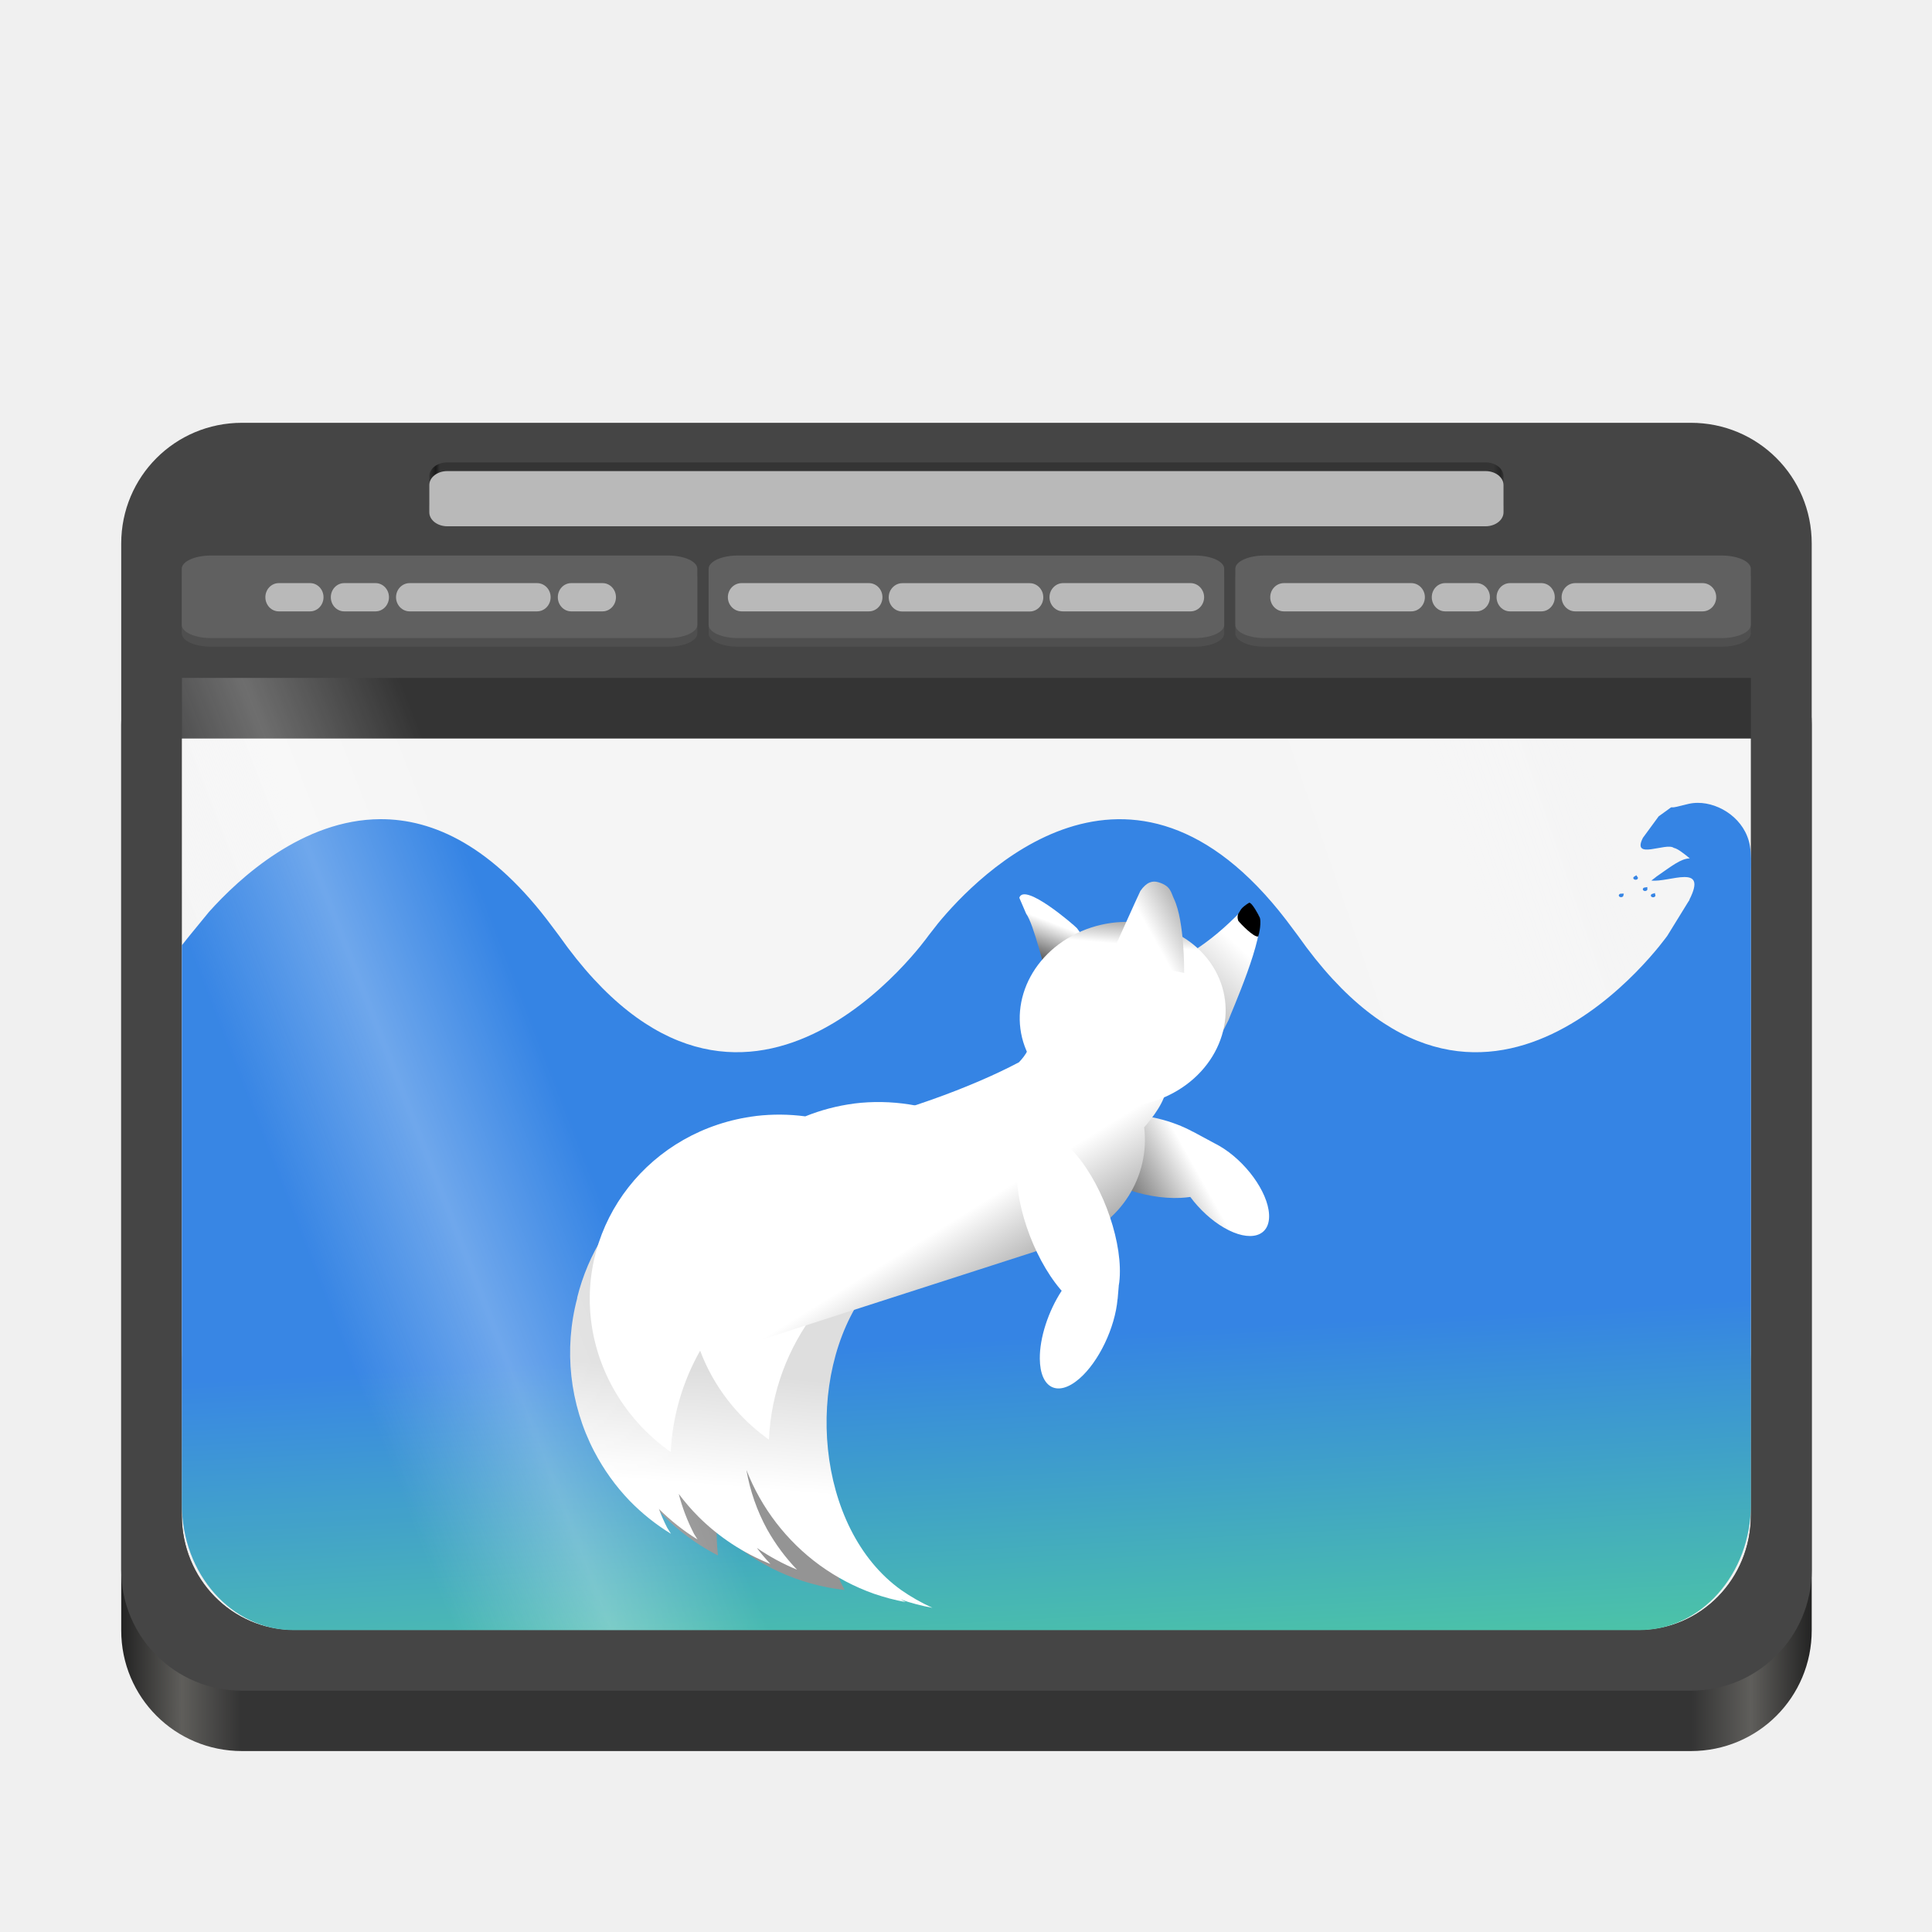
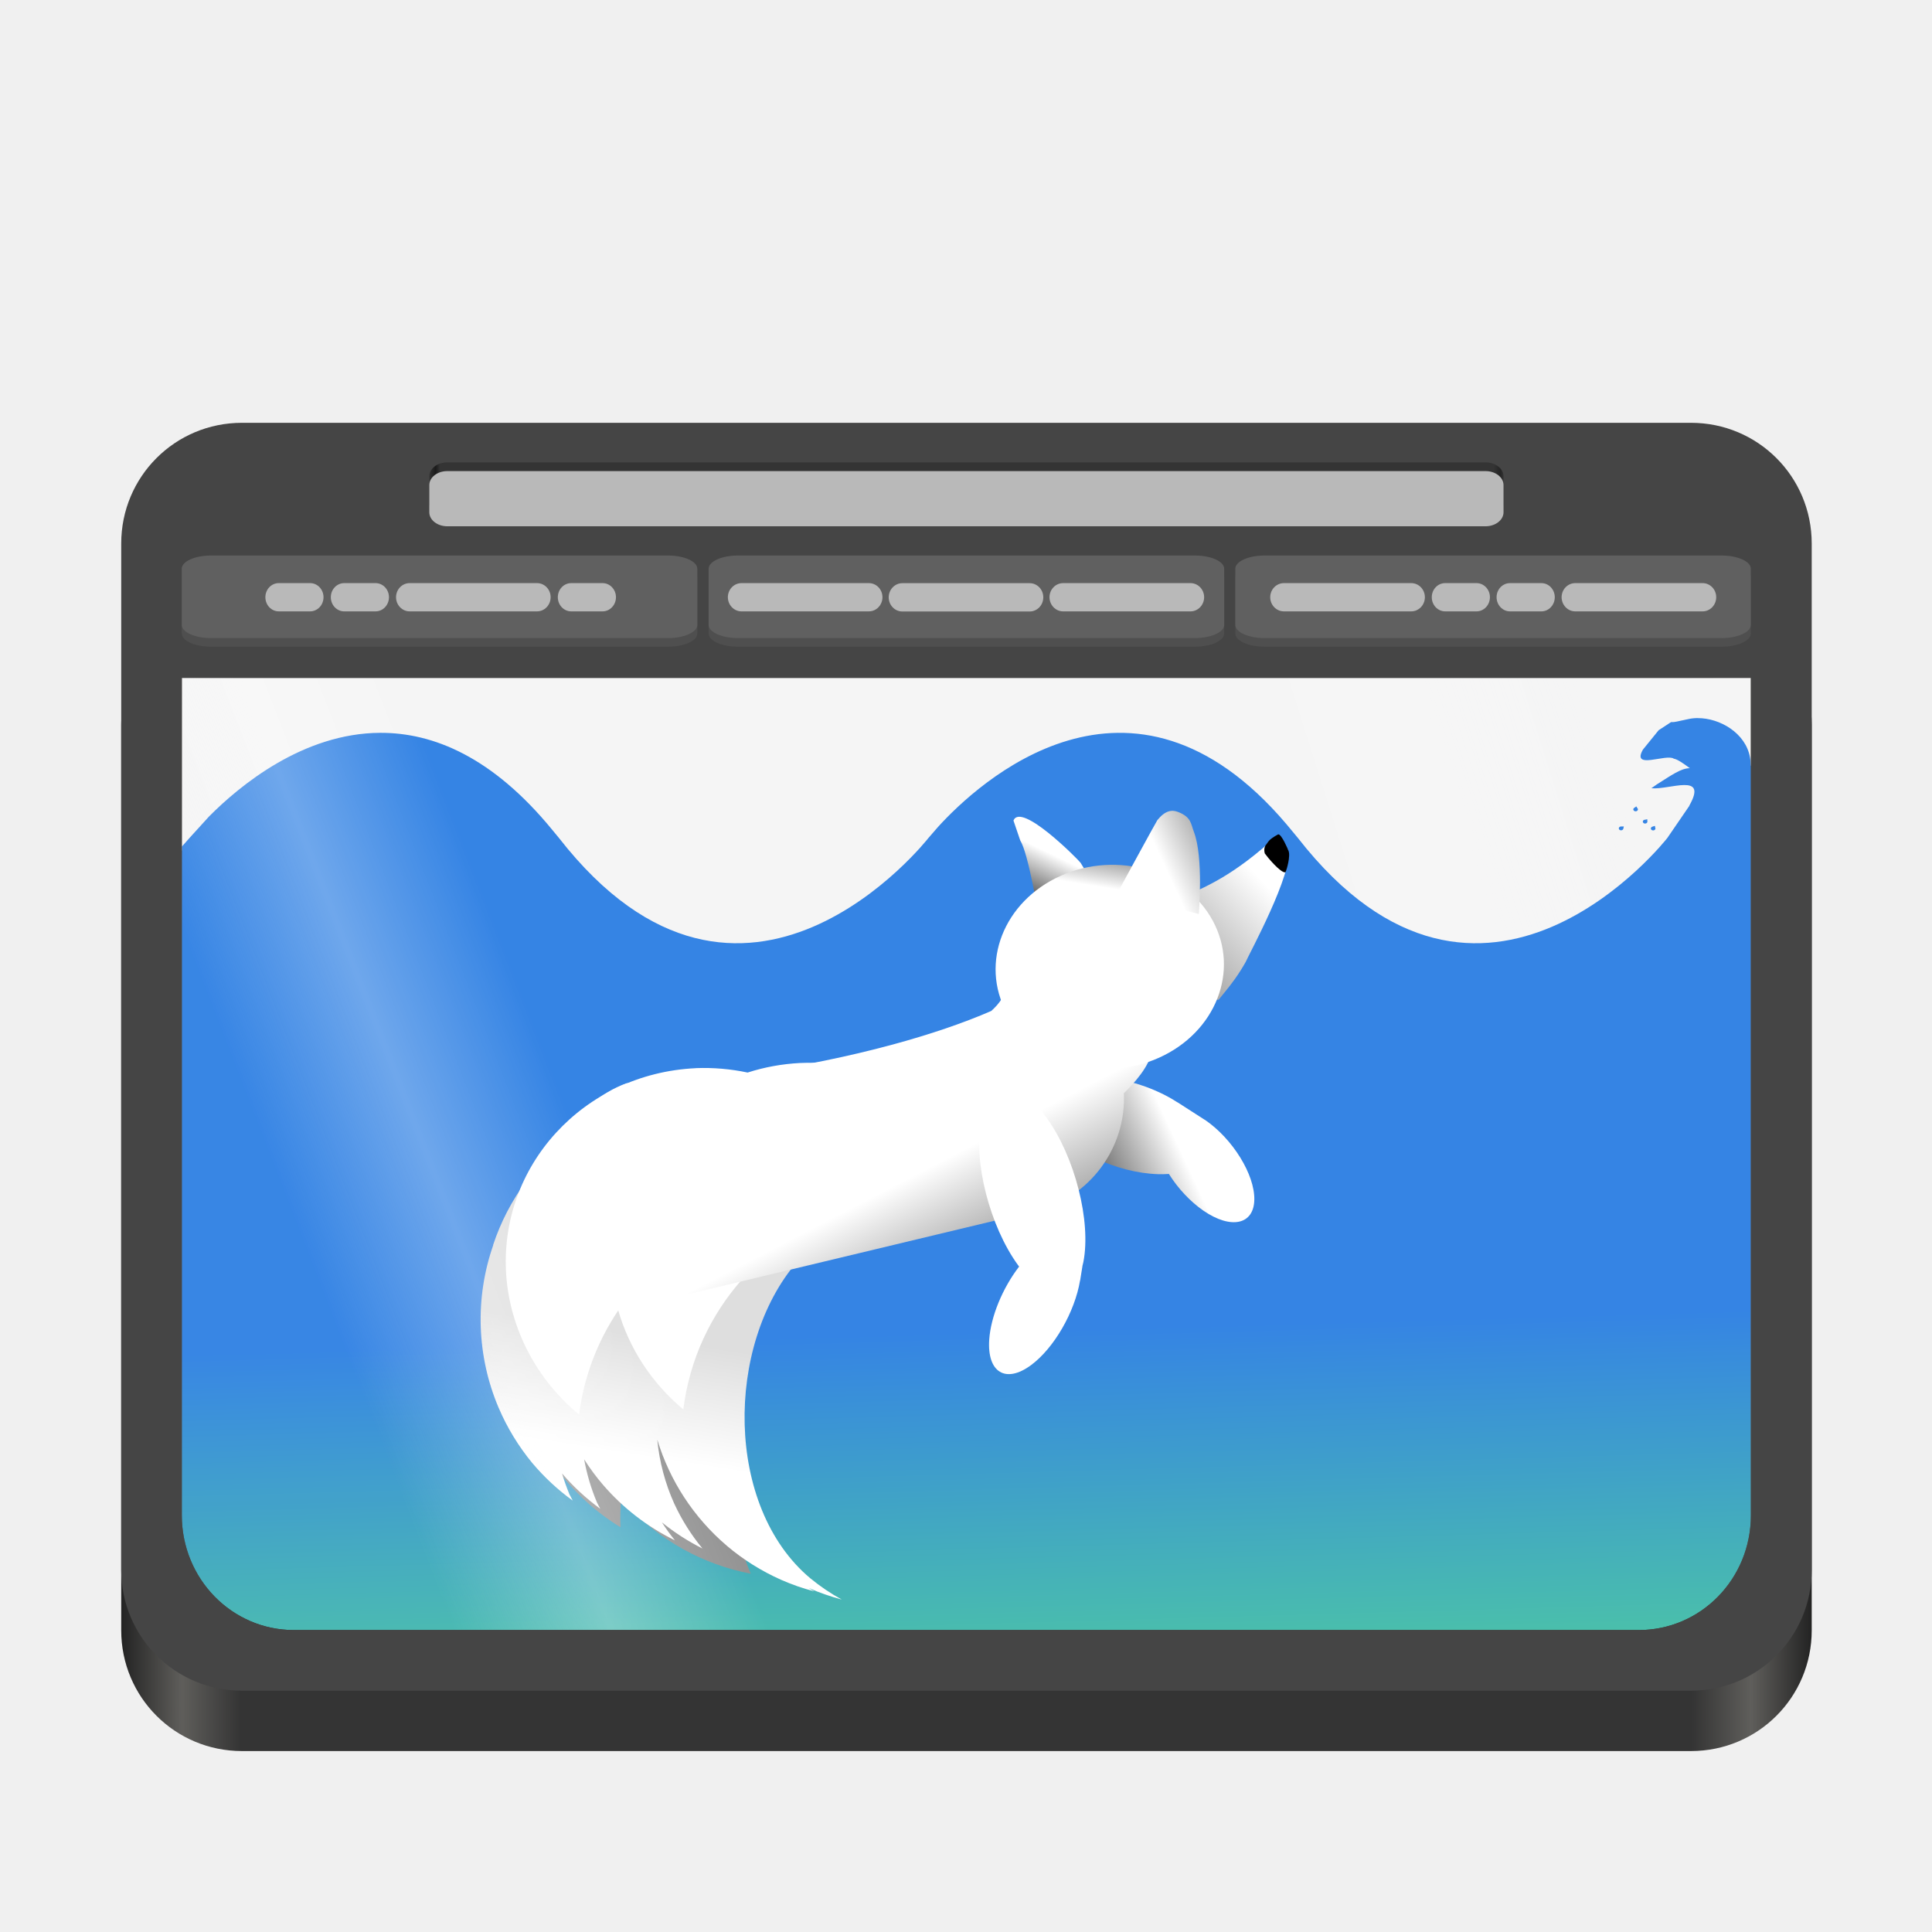
<svg xmlns="http://www.w3.org/2000/svg" xmlns:xlink="http://www.w3.org/1999/xlink" height="128px" viewBox="0 0 128 128" width="128px">
  <filter id="a" height="100%" width="100%" x="0%" y="0%">
    <feColorMatrix color-interpolation-filters="sRGB" values="0 0 0 0 1 0 0 0 0 1 0 0 0 0 1 0 0 0 1 0" />
  </filter>
-   <linearGradient id="b" gradientUnits="userSpaceOnUse" x1="8.031" x2="120.031" y1="116.011" y2="116.011">
+   <mask id="b">
+     <g filter="url(#a)">
+       <rect fill-opacity="0.357" height="153.6" width="153.6" x="-12.8" y="-12.8" />
+     </g>
+   </mask>
+   <clipPath id="c">
+     <rect height="152" width="192" />
+   </clipPath>
+   <mask id="d">
+     <g filter="url(#a)">
+       <rect fill-opacity="0.653" height="153.6" width="153.6" x="-12.8" y="-12.8" />
+     </g>
+   </mask>
+   <linearGradient id="e" gradientTransform="matrix(0.928135 0 0 1.028115 426.9972 -161.7649)" gradientUnits="userSpaceOnUse" x1="-339.114" x2="-362.732" y1="214.633" y2="222.897">
+     <stop offset="0" stop-color="#f9faff" stop-opacity="0" />
+     <stop offset="0.449" stop-color="#ffffff" stop-opacity="0.204" />
+     <stop offset="1" stop-color="#ffffff" stop-opacity="0" />
+   </linearGradient>
+   <clipPath id="f">
+     <rect height="152" width="192" />
+   </clipPath>
+   <linearGradient id="g" gradientTransform="matrix(0.938641 0 0 0.199221 422.9315 -16.95883)" gradientUnits="userSpaceOnUse" x1="-365.653" x2="-343.183" y1="525.707" y2="692.33">
+     <stop offset="0" stop-color="#3584e4" />
+     <stop offset="1" stop-color="#57e389" />
+   </linearGradient>
+   <linearGradient id="h" gradientTransform="matrix(0.0401287 0.0529688 0.0529688 -0.0401287 179.2856 84.92214)" gradientUnits="userSpaceOnUse" x1="-1114.757" x2="-1197.459" y1="-1756.601" y2="-1670.528">
+     <stop offset="0" stop-color="#ffffff" />
+     <stop offset="1" stop-color="#dedede" />
+   </linearGradient>
+   <linearGradient id="i" gradientTransform="matrix(0.149616 -0.0158754 0.0158754 0.149616 89.52154 97.19002)" gradientUnits="userSpaceOnUse" x1="-106.33" x2="-122.993" y1="-284.574" y2="-257.503">
+     <stop offset="0" stop-color="#ffffff" />
+     <stop offset="1" />
+   </linearGradient>
+   <linearGradient id="j" gradientTransform="matrix(0.0693394 -0.11795 0.0954919 0.0979875 86.97052 93.9067)" gradientUnits="userSpaceOnUse" x1="47.28" x2="-2.984" y1="-128.081" y2="-148.311">
+     <stop offset="0" stop-color="#ffffff" />
+     <stop offset="1" stop-color="#515151" />
+   </linearGradient>
+   <linearGradient id="k" gradientTransform="matrix(0.133053 -0.0318946 0.0261481 0.1343 86.97052 93.9067)" gradientUnits="userSpaceOnUse" x1="-155.727" x2="-137.903" y1="-162.008" y2="-90.944">
+     <stop offset="0" stop-color="#ffffff" />
+     <stop offset="1" stop-color="#7b7b7b" />
+   </linearGradient>
+   <linearGradient id="l" gradientTransform="matrix(0.124023 -0.0848203 0.0848203 0.124023 100.4424 87.755)" gradientUnits="userSpaceOnUse" x1="18.04" x2="-48.472" y1="-225.171" y2="-215.081">
+     <stop offset="0" stop-color="#ffffff" />
+     <stop offset="1" stop-color="#8d8d8d" />
+   </linearGradient>
+   <linearGradient id="m" gradientUnits="userSpaceOnUse">
+     <stop offset="0" stop-color="#ffffff" />
+     <stop offset="1" stop-color="#858585" />
+   </linearGradient>
+   <linearGradient id="n" gradientTransform="matrix(0.136058 -0.0144368 0.0144368 0.136058 86.97052 93.9067)" x1="-72.84" x2="-68.054" xlink:href="#m" y1="-265.649" y2="-283.266" />
+   <linearGradient id="o" gradientTransform="matrix(0.124899 0.0169315 -0.0169315 0.124899 77.67227 289.3301)" x1="-249.803" x2="-217.458" xlink:href="#m" y1="-1820.64" y2="-1841.183" />
+   <mask id="p">
+     <g filter="url(#a)">
+       <rect fill-opacity="0.287" height="153.6" width="153.6" x="-12.8" y="-12.8" />
+     </g>
+   </mask>
+   <linearGradient id="q" gradientTransform="matrix(0.928135 0 0 0.951126 426.9972 -141.443)" gradientUnits="userSpaceOnUse" x1="-429.892" x2="-410.457" y1="251.789" y2="244.059">
+     <stop offset="0" stop-color="#f9faff" stop-opacity="0.055" />
+     <stop offset="0.5" stop-color="#ffffff" />
+     <stop offset="1" stop-color="#ffffff" stop-opacity="0" />
+   </linearGradient>
+   <clipPath id="r">
+     <rect height="152" width="192" />
+   </clipPath>
+   <linearGradient id="s" gradientUnits="userSpaceOnUse" x1="8.031" x2="120.031" y1="116.011" y2="116.011">
    <stop offset="0" stop-color="#232323" />
    <stop offset="0.036" stop-color="#5f5e5b" />
    <stop offset="0.071" stop-color="#343434" />
    <stop offset="0.929" stop-color="#343434" />
    <stop offset="0.964" stop-color="#5f5e5b" />
    <stop offset="1" stop-color="#232323" />
  </linearGradient>
-   <mask id="c">
-     <g filter="url(#a)">
-       <rect fill-opacity="0.357" height="153.6" width="153.6" x="-12.8" y="-12.8" />
-     </g>
-   </mask>
-   <clipPath id="d">
-     <rect height="152" width="192" />
-   </clipPath>
-   <mask id="e">
-     <g filter="url(#a)">
-       <rect fill-opacity="0.653" height="153.6" width="153.6" x="-12.8" y="-12.8" />
-     </g>
-   </mask>
-   <linearGradient id="f" gradientTransform="matrix(0.928135 0 0 0.943187 426.9972 -139.2272)" gradientUnits="userSpaceOnUse" x1="-339.114" x2="-362.732" y1="214.633" y2="222.897">
-     <stop offset="0" stop-color="#f9faff" stop-opacity="0" />
-     <stop offset="0.449" stop-color="#ffffff" stop-opacity="0.204" />
-     <stop offset="1" stop-color="#ffffff" stop-opacity="0" />
-   </linearGradient>
-   <clipPath id="g">
-     <rect height="152" width="192" />
-   </clipPath>
-   <linearGradient id="h" gradientTransform="matrix(0.938641 0 0 0.220669 422.9315 -18.28741)" gradientUnits="userSpaceOnUse" x1="-363.111" x2="-331.506" y1="480.897" y2="621.786">
-     <stop offset="0" stop-color="#3584e4" />
-     <stop offset="1" stop-color="#57e389" />
-   </linearGradient>
-   <linearGradient id="i" gradientTransform="matrix(0.0417764 0.0471779 0.0471779 -0.0417764 177.0398 77.67809)" gradientUnits="userSpaceOnUse" x1="-1114.757" x2="-1197.459" y1="-1756.601" y2="-1670.528">
-     <stop offset="0" stop-color="#ffffff" />
-     <stop offset="1" stop-color="#dedede" />
-   </linearGradient>
-   <mask id="j">
-     <g filter="url(#a)">
-       <rect fill-opacity="0.287" height="153.6" width="153.6" x="-12.8" y="-12.8" />
-     </g>
-   </mask>
-   <linearGradient id="k" gradientTransform="matrix(0.928135 0 0 0.951126 426.9972 -141.443)" gradientUnits="userSpaceOnUse" x1="-429.892" x2="-410.457" y1="251.789" y2="244.059">
-     <stop offset="0" stop-color="#f9faff" stop-opacity="0.055" />
-     <stop offset="0.5" stop-color="#ffffff" />
-     <stop offset="1" stop-color="#ffffff" stop-opacity="0" />
-   </linearGradient>
-   <clipPath id="l">
-     <rect height="152" width="192" />
-   </clipPath>
-   <linearGradient id="m" gradientTransform="matrix(1.436212 0 0 0.334379 610.2228 -37.67007)" gradientUnits="userSpaceOnUse" x1="-405.08" x2="-355.526" y1="204.998" y2="204.975">
+   <linearGradient id="t" gradientTransform="matrix(1.436212 0 0 0.334379 610.2228 -37.67007)" gradientUnits="userSpaceOnUse" x1="-405.08" x2="-355.526" y1="204.998" y2="204.975">
    <stop offset="0" stop-color="#343434" />
    <stop offset="0.006" stop-color="#1a1a1a" />
    <stop offset="0.01" stop-color="#343434" />
    <stop offset="0.991" stop-color="#343434" />
    <stop offset="0.997" stop-color="#252525" />
    <stop offset="1" stop-color="#343434" />
  </linearGradient>
-   <linearGradient id="n" gradientTransform="matrix(0.105931 -0.0850073 0.0850073 0.105931 99.19642 87.99127)" gradientUnits="userSpaceOnUse" x1="18.04" x2="-48.472" y1="-225.171" y2="-215.081">
-     <stop offset="0" stop-color="#ffffff" />
-     <stop offset="1" stop-color="#8d8d8d" />
-   </linearGradient>
-   <linearGradient id="o" gradientTransform="matrix(0.121635 -0.0224003 0.0224003 0.121635 88.56043 93.18054)" gradientUnits="userSpaceOnUse" x1="-106.33" x2="-122.993" y1="-284.574" y2="-257.503">
-     <stop offset="0" stop-color="#ffffff" />
-     <stop offset="1" />
-   </linearGradient>
-   <linearGradient id="p" gradientTransform="matrix(0.0543577 -0.111095 0.0928292 0.0817282 88.56043 93.18054)" gradientUnits="userSpaceOnUse" x1="47.28" x2="-2.984" y1="-128.081" y2="-148.311">
-     <stop offset="0" stop-color="#ffffff" />
-     <stop offset="1" stop-color="#515151" />
-   </linearGradient>
-   <linearGradient id="q" gradientTransform="matrix(0.117721 -0.0379278 0.0328345 0.119242 88.56043 93.18054)" gradientUnits="userSpaceOnUse" x1="-155.727" x2="-137.903" y1="-162.008" y2="-90.944">
-     <stop offset="0" stop-color="#ffffff" />
-     <stop offset="1" stop-color="#7b7b7b" />
-   </linearGradient>
-   <linearGradient id="r" gradientUnits="userSpaceOnUse">
-     <stop offset="0" stop-color="#ffffff" />
-     <stop offset="1" stop-color="#858585" />
-   </linearGradient>
-   <linearGradient id="s" gradientTransform="matrix(0.121635 -0.0224003 0.0224003 0.121635 88.56043 93.18054)" x1="-72.84" x2="-68.054" xlink:href="#r" y1="-265.649" y2="-283.266" />
-   <linearGradient id="t" gradientTransform="matrix(0.113741 0.00664237 -0.00664237 0.113741 92.66429 270.772)" x1="-249.803" x2="-217.458" xlink:href="#r" y1="-1820.64" y2="-1841.183" />
-   <path d="m 16.031 40.012 c -4.434 0 -8 3.566 -8 8 v 60 c 0 4.434 3.566 8 8 8 h 96 c 4.434 0 8 -3.566 8 -8 v -60 c 0 -4.434 -3.566 -8 -8 -8 z m -3.984 4.902 h 103.953 v 55.473 c 0 4.215 -3.312 7.609 -7.426 7.609 h -89.102 c -4.113 0 -7.426 -3.395 -7.426 -7.609 z m 0 0" fill="url(#b)" />
-   <path d="m 10.164 37.484 h 106.949 v 11.449 h -106.949 z m 0 0" fill="#343434" />
-   <path d="m 16.031 28.012 c -4.434 0 -8 3.566 -8 8 v 68 c 0 4.434 3.566 8 8 8 h 96 c 4.434 0 8 -3.566 8 -8 v -68 c 0 -4.434 -3.566 -8 -8 -8 z m -3.984 16.902 h 103.953 v 55.473 c 0 4.215 -3.312 7.609 -7.426 7.609 h -89.102 c -4.113 0 -7.426 -3.395 -7.426 -7.609 z m 0 0" fill="#454545" />
-   <g mask="url(#c)">
-     <g clip-path="url(#d)" transform="matrix(1 0 0 1 -8 -16)">
-       <path d="m 20.051 64.934 v 40.57 c 0 3.082 3.309 5.562 7.426 5.562 h 89.098 c 4.117 0 7.43 -2.48 7.43 -5.562 v -40.57 z m 0 0" fill="#ffffff" />
+   <g mask="url(#b)">
+     <g clip-path="url(#c)" transform="matrix(1 0 0 1 -8 -16)">
+       <path d="m 20.051 58.566 v 46.168 c 0 3.508 3.309 6.332 7.426 6.332 h 89.098 c 4.117 0 7.43 -2.824 7.43 -6.332 v -46.168 z m 0 0" fill="#ffffff" />
    </g>
  </g>
-   <g mask="url(#e)">
-     <g clip-path="url(#g)" transform="matrix(1 0 0 1 -8 -16)">
-       <path d="m 20.051 64.934 v 40.57 c 0 3.082 3.309 5.562 7.426 5.562 h 89.098 c 4.117 0 7.43 -2.48 7.43 -5.562 v -40.57 z m 0 0" fill="url(#f)" />
+   <g mask="url(#d)">
+     <g clip-path="url(#f)" transform="matrix(1 0 0 1 -8 -16)">
+       <path d="m 20.051 60.777 v 44.223 c 0 3.363 3.309 6.066 7.426 6.066 h 89.098 c 4.117 0 7.43 -2.703 7.43 -6.066 v -44.223 z m 0 0" fill="url(#e)" />
    </g>
  </g>
-   <path d="m 112.484 53.191 c -0.207 0 -0.41 0.023 -0.605 0.066 l -0.781 0.191 c -0.672 0.16 0.055 -0.254 -1.207 0.637 l -1.043 1.422 c -0.773 1.516 1.543 0.281 2.047 0.668 c 0.246 0.043 0.66 0.367 1.059 0.695 c -0.59 0.012 -1.184 0.496 -2.227 1.219 l -0.004 0.008 c -0.105 0.078 -0.211 0.156 -0.316 0.242 c 1.191 0.137 3.766 -1.18 2.52 1.266 h 0.012 l -0.027 0.047 c -0.008 0.012 -0.008 0.02 -0.016 0.035 c -0.008 0.008 -0.016 0.012 -0.02 0.02 l -1.406 2.281 s -12.242 17.383 -24.48 0 l -0.758 -1.012 c -10.352 -13.508 -20.504 -2.938 -23.082 0.195 l -0.637 0.816 s -12.238 17.383 -24.477 0 l -0.449 -0.598 c -3.949 -5.34 -7.883 -7.129 -11.387 -7.117 c -5.125 0.02 -9.332 3.887 -11.348 6.137 l -1.293 1.578 l -0.508 0.637 v 37.051 c 0 4.613 3.301 8.324 7.402 8.324 h 89.148 c 4.098 0 7.398 -3.711 7.398 -8.324 l 0.004 -41.785 c 0 -0.043 -0.004 -0.098 0 -0.145 c 0.012 -0.609 0.02 -1.168 -0.066 -1.695 c -0.297 -1.77 -1.996 -2.863 -3.453 -2.859 z m 0 0" fill="url(#h)" />
+   <path d="m 112.484 47.574 c -0.207 0 -0.41 0.02 -0.605 0.062 l -0.781 0.168 c -0.672 0.145 0.055 -0.23 -1.207 0.574 l -1.043 1.285 c -0.773 1.367 1.543 0.254 2.047 0.602 c 0.246 0.039 0.66 0.332 1.059 0.629 c -0.59 0.008 -1.184 0.445 -2.227 1.102 l -0.008 0.008 c -0.102 0.066 -0.207 0.141 -0.312 0.219 c 1.191 0.121 3.766 -1.066 2.52 1.141 h 0.008 l -0.027 0.043 c -0.004 0.012 -0.004 0.02 -0.016 0.031 c -0.004 0.008 -0.012 0.012 -0.016 0.02 l -1.41 2.059 s -12.238 15.695 -24.477 0 l -0.762 -0.918 c -10.348 -12.191 -20.504 -2.648 -23.078 0.184 l -0.637 0.734 s -12.238 15.695 -24.48 0 l -0.445 -0.539 c -3.949 -4.824 -7.883 -6.438 -11.391 -6.426 c -5.121 0.016 -9.328 3.508 -11.348 5.543 l -1.293 1.422 l -0.508 0.574 v 0.262 l -2.195 -0.02 l -0.176 34.734 l 0.473 0.656 l 0.414 12.395 l 5.832 6.277 l 94.93 -0.355 l 6.363 -3.445 l 0.441 -26.867 l -0.793 0.02 l -0.652 -28.91 l -0.691 -0.109 c -0.012 -0.195 -0.02 -0.391 -0.055 -0.57 c -0.297 -1.602 -1.996 -2.586 -3.453 -2.582 z m 0 0" fill="url(#g)" />
  <g fill="#3584e4">
-     <path d="m 109.641 59.168 l -0.145 0.047 c -0.062 0.008 -0.113 0.047 -0.121 0.098 c -0.016 0.062 0.043 0.125 0.125 0.133 c 0.082 0.012 0.16 -0.035 0.176 -0.098 c 0.004 -0.02 0 -0.043 -0.012 -0.062 z m 0 0" />
-     <path d="m 109.137 58.77 l -0.148 0.027 c -0.066 0 -0.121 0.031 -0.141 0.082 c -0.027 0.062 0.02 0.129 0.098 0.148 c 0.078 0.02 0.164 -0.016 0.191 -0.078 c 0.008 -0.02 0.012 -0.039 0.004 -0.062 z m 0 0" />
-     <path d="m 108.41 57.988 l -0.117 0.078 c -0.059 0.023 -0.09 0.07 -0.082 0.121 c 0.016 0.062 0.09 0.109 0.176 0.098 c 0.082 -0.008 0.141 -0.07 0.129 -0.133 c -0.004 -0.02 -0.016 -0.039 -0.035 -0.059 z m 0 0" />
-     <path d="m 107.582 59.203 l -0.152 0.004 c -0.066 -0.008 -0.129 0.016 -0.16 0.059 c -0.043 0.055 -0.016 0.129 0.055 0.16 c 0.074 0.031 0.168 0.012 0.207 -0.043 c 0.016 -0.02 0.023 -0.039 0.02 -0.062 h 0.004 z m 0 0" />
+     <path d="m 109.641 54.715 l -0.145 0.047 c -0.062 0.012 -0.113 0.055 -0.121 0.109 c -0.016 0.07 0.043 0.133 0.125 0.145 s 0.16 -0.035 0.176 -0.105 c 0.004 -0.023 0 -0.047 -0.012 -0.066 z m 0 0" />
+     <path d="m 109.137 54.277 l -0.148 0.031 c -0.066 0 -0.121 0.035 -0.141 0.086 c -0.027 0.07 0.02 0.141 0.098 0.164 c 0.078 0.02 0.164 -0.016 0.191 -0.082 c 0.008 -0.023 0.012 -0.047 0.004 -0.07 z m 0 0" />
+     <path d="m 108.41 53.426 l -0.117 0.082 v 0.004 c -0.059 0.023 -0.09 0.078 -0.082 0.129 c 0.016 0.07 0.09 0.121 0.176 0.109 c 0.082 -0.012 0.141 -0.074 0.129 -0.145 c -0.004 -0.023 -0.016 -0.043 -0.035 -0.062 z m 0 0" />
+     <path d="m 107.582 54.754 l -0.152 0.004 c -0.066 -0.012 -0.129 0.016 -0.16 0.062 c -0.043 0.059 -0.016 0.141 0.055 0.176 c 0.074 0.031 0.168 0.012 0.207 -0.051 c 0.016 -0.02 0.023 -0.043 0.02 -0.066 h 0.004 z m 0 0" />
  </g>
-   <path d="m 45.711 91.293 l -2.23 1.266 c 0.152 1.738 0.625 3.434 1.391 5.004 l -2.926 0.246 c 0.406 0.676 0.867 1.32 1.379 1.922 c 1.188 1.371 2.629 2.496 4.246 3.324 c -0.07 -0.605 -0.102 -1.215 -0.086 -1.824 c 0.129 0.137 0.258 0.27 0.387 0.398 c 2.227 2.074 5.059 3.375 8.082 3.711 c -0.668 -1.285 -1.113 -2.668 -1.312 -4.094 z m 0 0" fill="#949494" />
-   <path d="m 60.375 74.512 l -13.117 1.527 s 0.023 0.031 0.023 0.031 c -0.285 0.09 -0.57 0.191 -0.852 0.301 l -0.016 0.008 c -1.242 0.527 -2.406 1.23 -3.449 2.086 c -2.344 1.938 -4.004 4.578 -4.73 7.527 h 0.012 c -0.906 3.406 -0.508 7.031 1.117 10.16 l 0.008 0.012 c 0.625 1.199 1.418 2.305 2.355 3.277 c 0.816 0.836 1.73 1.566 2.727 2.176 c -0.086 -0.129 -0.164 -0.258 -0.242 -0.387 l -0.008 -0.012 c -0.207 -0.406 -0.391 -0.824 -0.551 -1.25 c 0.773 0.77 1.633 1.453 2.562 2.027 c -0.082 -0.129 -0.164 -0.258 -0.242 -0.387 l -0.004 -0.012 c -0.43 -0.836 -0.766 -1.715 -1 -2.621 c 0.402 0.535 0.84 1.043 1.312 1.516 c 1.359 1.352 2.977 2.414 4.762 3.125 c -0.32 -0.34 -0.621 -0.691 -0.898 -1.062 c 0.832 0.574 1.723 1.055 2.66 1.441 c -0.766 -0.797 -1.43 -1.691 -1.969 -2.652 l -0.008 -0.012 c -0.672 -1.23 -1.137 -2.562 -1.375 -3.941 c 0.984 2.523 2.668 4.715 4.855 6.309 l 0.012 0.008 c 1.094 0.793 2.297 1.426 3.57 1.879 c 0.348 0.117 0.699 0.227 1.051 0.32 c 0.355 0.094 0.715 0.172 1.074 0.238 c -0.121 -0.059 -0.238 -0.117 -0.355 -0.18 c 0.344 0.121 0.695 0.227 1.047 0.32 c 0.355 0.094 0.711 0.172 1.07 0.238 c -0.723 -0.328 -1.414 -0.719 -2.062 -1.172 l -0.012 -0.008 c -5.703 -4.082 -6.441 -14.188 -2.352 -19.754 c 1.664 -2.246 1.727 -3.43 4.457 -4.176 c 0.941 -0.227 1.914 -0.344 2.887 -0.344 c 0.676 0.051 0.832 0.066 1.164 0.094 l -0.535 -1.793 v -0.004 z m 0 0" fill="url(#i)" />
-   <path d="m 60.25 73.172 c -1.211 -0.188 -2.441 -0.211 -3.652 -0.062 l -0.012 0.004 c -1.113 0.145 -2.199 0.43 -3.234 0.848 c -1.082 -0.145 -2.176 -0.152 -3.254 -0.027 l -0.016 0.004 c -7.008 0.867 -11.879 7.082 -10.879 13.879 c 0.504 3.352 2.395 6.379 5.234 8.383 c 0.117 -2.359 0.781 -4.656 1.949 -6.715 c 0.883 2.352 2.469 4.406 4.555 5.891 c 0.289 -6.293 4.461 -11.742 10.578 -13.832 c 0.766 0.055 1.523 0.16 2.273 0.316 c -0.125 -0.281 -0.262 -0.559 -0.406 -0.832 c 0.465 -0.109 0.93 -0.195 1.402 -0.266 h 0.016 c 1.828 -0.211 3.684 -0.117 5.492 0.277 c -1.684 -4.152 -5.516 -7.152 -10.047 -7.867 z m 0 0" fill="#ffffff" />
-   <g mask="url(#j)">
-     <g clip-path="url(#l)" transform="matrix(1 0 0 1 -8 -16)">
-       <path d="m 20.051 60.914 v 55.473 c 0 4.215 3.309 7.609 7.426 7.609 h 89.098 c 4.113 0 7.426 -3.395 7.426 -7.609 v -55.473 z m 0 0" fill="url(#k)" />
+   <path d="m 40.105 88.668 l -2.449 1.148 c 0.02 1.84 0.379 3.664 1.059 5.375 l -3.098 0.02 c 0.371 0.746 0.805 1.461 1.293 2.137 c 1.145 1.535 2.566 2.836 4.199 3.836 c -0.027 -0.645 -0.008 -1.285 0.059 -1.926 c 0.121 0.156 0.246 0.305 0.375 0.453 c 2.172 2.355 5.047 3.949 8.195 4.551 c -0.598 -1.406 -0.953 -2.898 -1.047 -4.414 z m 0 0" fill="#949494" />
+   <path d="m 56.875 72.203 l -13.918 0.551 s 0.023 0.031 0.023 0.035 c -0.309 0.07 -0.617 0.152 -0.922 0.246 l -0.016 0.004 c -1.352 0.457 -2.629 1.102 -3.797 1.918 c -2.621 1.848 -4.574 4.492 -5.578 7.535 l 0.012 -0.004 c -1.227 3.512 -1.098 7.355 0.355 10.777 l 0.008 0.016 c 0.559 1.309 1.305 2.531 2.211 3.633 c 0.793 0.941 1.695 1.785 2.691 2.504 c -0.074 -0.141 -0.148 -0.281 -0.223 -0.426 l -0.004 -0.012 c -0.184 -0.445 -0.344 -0.898 -0.48 -1.359 c 0.75 0.875 1.602 1.66 2.531 2.34 c -0.074 -0.141 -0.148 -0.285 -0.223 -0.43 l -0.004 -0.012 c -0.383 -0.91 -0.664 -1.863 -0.84 -2.836 c 0.379 0.598 0.797 1.164 1.258 1.699 c 1.32 1.531 2.938 2.781 4.754 3.668 c -0.309 -0.379 -0.594 -0.777 -0.859 -1.188 c 0.832 0.672 1.73 1.25 2.684 1.73 c -0.742 -0.902 -1.367 -1.891 -1.855 -2.945 l -0.008 -0.016 c -0.609 -1.348 -0.988 -2.785 -1.129 -4.254 c 0.828 2.734 2.426 5.172 4.598 7.023 l 0.012 0.012 c 1.086 0.922 2.301 1.68 3.602 2.258 c 0.355 0.156 0.715 0.297 1.082 0.426 c 0.363 0.125 0.734 0.238 1.109 0.336 c -0.121 -0.07 -0.242 -0.145 -0.359 -0.219 c 0.352 0.156 0.711 0.297 1.074 0.422 c 0.363 0.129 0.734 0.238 1.105 0.34 c -0.734 -0.402 -1.43 -0.871 -2.074 -1.402 l -0.012 -0.008 c -5.668 -4.75 -5.629 -15.438 -0.883 -20.957 c 1.93 -2.23 2.094 -3.469 5.023 -4.035 c 1.008 -0.164 2.039 -0.207 3.062 -0.129 c 0.707 0.109 0.867 0.137 1.219 0.191 l -0.418 -1.926 l -0.004 -0.004 z m 0 0" fill="url(#h)" />
+   <path d="m 56.848 70.781 c -1.258 -0.297 -2.547 -0.414 -3.832 -0.355 h -0.016 c -1.184 0.062 -2.348 0.273 -3.469 0.633 c -1.125 -0.238 -2.273 -0.336 -3.422 -0.293 l -0.012 0.004 c -7.441 0.348 -13.062 6.488 -12.559 13.719 c 0.262 3.562 2.004 6.898 4.828 9.234 c 0.312 -2.473 1.199 -4.832 2.594 -6.902 c 0.734 2.543 2.238 4.828 4.312 6.559 c 0.812 -6.594 5.637 -11.988 12.238 -13.691 c 0.797 0.121 1.586 0.293 2.359 0.516 c -0.105 -0.305 -0.227 -0.609 -0.355 -0.91 c 0.492 -0.074 0.992 -0.129 1.492 -0.164 h 0.02 c 1.938 -0.074 3.883 0.172 5.75 0.734 c -1.438 -4.5 -5.223 -7.965 -9.93 -9.082 z m 0 0" fill="#ffffff" />
+   <path d="m 71.59 57.16 c -0.211 -0.27 -3.949 -4.039 -4.445 -2.797 l 0.449 1.32 c 0.547 0.887 1.145 4.617 1.535 6.625 l 3.246 -0.344 c -0.055 -0.113 0.281 -1.074 0.34 -1.262 c -0.027 -1.867 -0.75 -2.922 -1.125 -3.543 z m 0 0" fill="url(#i)" />
+   <path d="m 75.57 71.883 c -0.938 -0.305 -1.898 -0.477 -2.781 -0.504 c -1.336 -0.043 -2.41 0.258 -2.984 0.832 c -0.574 0.574 -0.602 1.375 -0.078 2.227 h 0.004 c 1.09 1.77 4.23 3.273 7.008 3.355 c 0.242 0.004 0.477 0 0.703 -0.016 c 0.605 0.969 1.43 1.84 2.289 2.434 c 1.828 1.254 3.34 0.93 3.371 -0.73 c 0.031 -1.656 -1.426 -4.02 -3.25 -5.273 c -0.02 -0.008 -0.035 -0.02 -0.055 -0.031 l -1.785 -1.148 l -0.004 0.004 c -0.715 -0.465 -1.551 -0.859 -2.438 -1.148 z m 0 0" fill="url(#j)" />
+   <path d="m 66.605 65.102 c -0.148 -0.004 -0.211 0.051 -0.145 0.188 c 0.266 0.547 -0.234 1.188 -0.785 1.688 c -1.828 0.797 -4.07 1.559 -6.574 2.238 c -5.785 1.562 -12.387 2.52 -17.605 2.555 c -3.441 1.273 -5.57 4.934 -4.855 8.609 c 0.773 3.973 4.562 6.414 8.5 5.469 l 23.488 -5.629 c 3.578 -0.855 6 -4.203 5.832 -7.789 c 0.637 -0.617 1.742 -1.824 1.844 -2.82 c 0.082 -0.801 -1.344 -0.496 -2.578 -0.086 c -1.035 -2.094 -3.023 -3.492 -5.309 -3.785 c -0.664 -0.297 -1.469 -0.625 -1.812 -0.637 z m 0 0" fill="url(#k)" />
+   <path d="m 84.684 55.281 c -5.93 5.559 -7.867 3.027 -10.809 8.141 l 3.09 2.688 l 0.012 -0.117 c 0 -0.023 0.215 -0.027 0.477 -0.004 l 3.281 0.25 c 0.957 -1.16 1.336 -1.699 1.789 -2.496 c 0.191 -0.457 3.203 -5.984 2.812 -7.434 z m 0 0" fill="url(#l)" />
+   <path d="m 84.68 55.277 c -0.695 0.387 -0.609 0.469 -0.844 0.742 c -0.082 0.145 -0.094 0.324 -0.043 0.52 c 0.141 0.207 1.047 1.312 1.367 1.254 c 0.062 -0.07 0.383 -1.133 0.188 -1.473 c 0 0 -0.445 -1.082 -0.668 -1.043 z m 0 0" />
+   <path d="m 70.266 58.027 c 3.766 -1.688 8.281 -0.359 10.082 2.969 c 1.801 3.324 0.203 7.391 -3.562 9.082 s -8.281 0.367 -10.082 -2.961 c -1.805 -3.324 -0.211 -7.395 3.555 -9.086" fill="url(#n)" />
+   <path d="m 67.523 72.367 c -1.219 -0.582 -2.18 0.137 -2.52 1.875 l -0.004 0.008 c -0.523 2.695 0.57 6.973 2.438 9.555 c 0.027 0.039 0.055 0.074 0.082 0.109 c -1.105 1.438 -1.875 3.316 -1.98 4.836 c -0.148 2.18 1.094 2.934 2.773 1.691 c 1.516 -1.121 2.898 -3.512 3.246 -5.613 l 0.004 0.004 l 0.152 -0.945 h -0.004 c 0.023 -0.09 0.047 -0.18 0.066 -0.273 c 0.527 -2.695 -0.562 -6.973 -2.434 -9.559 c -0.594 -0.824 -1.223 -1.406 -1.82 -1.688 z m 0 0" fill="#ffffff" />
+   <path d="m 74.043 59.137 l 5.379 1.422 s 0.328 -3.75 -0.324 -5.449 c -0.203 -0.527 -0.164 -0.977 -1.059 -1.32 c -0.402 -0.156 -0.848 -0.09 -1.359 0.543 c -0.066 0.082 -2.637 4.805 -2.637 4.805 z m 0 0" fill="url(#o)" />
+   <g mask="url(#p)">
+     <g clip-path="url(#r)" transform="matrix(1 0 0 1 -8 -16)">
+       <path d="m 20.051 60.914 v 55.473 c 0 4.215 3.309 7.609 7.426 7.609 h 89.098 c 4.113 0 7.426 -3.395 7.426 -7.609 v -55.473 z m 0 0" fill="url(#q)" />
    </g>
  </g>
-   <path d="m 29.637 30.633 h 68.781 c 0.66 0 1.195 0.414 1.195 0.926 v 1.801 c 0 0.512 -0.535 0.93 -1.195 0.93 h -68.781 c -0.66 0 -1.195 -0.418 -1.195 -0.93 v -1.801 c 0 -0.512 0.535 -0.926 1.195 -0.926 z m 0 0" fill="url(#m)" />
+   <path d="m 16.031 40.012 c -4.434 0 -8 3.566 -8 8 v 60 c 0 4.434 3.566 8 8 8 h 96 c 4.434 0 8 -3.566 8 -8 v -60 c 0 -4.434 -3.566 -8 -8 -8 z m -3.984 4.902 h 103.953 v 55.473 c 0 4.215 -3.312 7.609 -7.426 7.609 h -89.102 c -4.113 0 -7.426 -3.395 -7.426 -7.609 z m 0 0" fill="url(#s)" />
+   <path d="m 16.031 28.012 c -4.434 0 -8 3.566 -8 8 v 68 c 0 4.434 3.566 8 8 8 h 96 c 4.434 0 8 -3.566 8 -8 v -68 c 0 -4.434 -3.566 -8 -8 -8 z m -3.984 16.902 h 103.953 v 55.473 c 0 4.215 -3.312 7.609 -7.426 7.609 h -89.102 c -4.113 0 -7.426 -3.395 -7.426 -7.609 z m 0 0" fill="#454545" />
+   <path d="m 29.637 30.633 h 68.781 c 0.66 0 1.195 0.414 1.195 0.926 v 1.801 c 0 0.512 -0.535 0.93 -1.195 0.93 h -68.781 c -0.66 0 -1.195 -0.418 -1.195 -0.93 v -1.801 c 0 -0.512 0.535 -0.926 1.195 -0.926 z m 0 0" fill="url(#t)" />
  <path d="m 29.637 31.211 h 68.781 c 0.66 0 1.195 0.414 1.195 0.926 v 1.801 c 0 0.512 -0.535 0.93 -1.195 0.93 h -68.781 c -0.66 0 -1.195 -0.418 -1.195 -0.93 v -1.801 c 0 -0.512 0.535 -0.926 1.195 -0.926 z m 0 0" fill="#b9b9b9" />
  <path d="m 83.781 37.375 h 30.277 c 1.07 0 1.938 0.395 1.938 0.875 v 3.719 c 0 0.484 -0.867 0.875 -1.938 0.875 h -30.277 c -1.07 0 -1.938 -0.391 -1.938 -0.875 v -3.719 c 0 -0.48 0.867 -0.875 1.938 -0.875 z m 0 0" fill="#4f4f4f" />
  <path d="m 83.781 36.805 h 30.277 c 1.07 0 1.938 0.391 1.938 0.875 v 3.719 c 0 0.484 -0.867 0.875 -1.938 0.875 h -30.277 c -1.07 0 -1.938 -0.391 -1.938 -0.875 v -3.719 c 0 -0.484 0.867 -0.875 1.938 -0.875 z m 0 0" fill="#606060" />
  <path d="m 104.363 38.633 h 8.438 c 0.5 0 0.902 0.418 0.902 0.934 s -0.402 0.938 -0.902 0.938 h -8.438 c -0.496 0 -0.902 -0.422 -0.902 -0.938 s 0.406 -0.934 0.902 -0.934 z m 0 0" fill="#b9b9b9" />
  <path d="m 100.039 38.633 h 2.082 c 0.488 0 0.887 0.418 0.887 0.934 s -0.398 0.938 -0.887 0.938 h -2.082 c -0.488 0 -0.887 -0.422 -0.887 -0.938 s 0.398 -0.934 0.887 -0.934 z m 0 0" fill="#b9b9b9" />
  <path d="m 95.746 38.633 h 2.078 c 0.488 0 0.887 0.418 0.887 0.934 s -0.398 0.938 -0.887 0.938 h -2.078 c -0.492 0 -0.887 -0.422 -0.887 -0.938 s 0.395 -0.934 0.887 -0.934 z m 0 0" fill="#b9b9b9" />
  <path d="m 85.062 38.633 h 8.438 c 0.496 0 0.902 0.418 0.902 0.934 s -0.406 0.938 -0.902 0.938 h -8.438 c -0.5 0 -0.906 -0.422 -0.906 -0.938 s 0.406 -0.934 0.906 -0.934 z m 0 0" fill="#b9b9b9" />
  <path d="m 48.887 37.375 h 30.281 c 1.07 0 1.938 0.395 1.938 0.875 v 3.719 c 0 0.484 -0.867 0.875 -1.938 0.875 h -30.281 c -1.07 0 -1.938 -0.391 -1.938 -0.875 v -3.719 c 0 -0.48 0.867 -0.875 1.938 -0.875 z m 0 0" fill="#4f4f4f" />
  <path d="m 48.887 36.805 h 30.281 c 1.07 0 1.938 0.391 1.938 0.875 v 3.719 c 0 0.484 -0.867 0.875 -1.938 0.875 h -30.281 c -1.07 0 -1.938 -0.391 -1.938 -0.875 v -3.719 c 0 -0.484 0.867 -0.875 1.938 -0.875 z m 0 0" fill="#606060" />
  <path d="m 70.434 38.633 h 8.441 c 0.496 0 0.902 0.418 0.902 0.934 s -0.406 0.938 -0.902 0.938 h -8.441 c -0.496 0 -0.902 -0.422 -0.902 -0.938 s 0.406 -0.934 0.902 -0.934 z m 0 0" fill="#b9b9b9" />
  <path d="m 59.781 38.637 h 8.438 c 0.5 0 0.902 0.422 0.902 0.938 s -0.402 0.938 -0.902 0.938 h -8.438 c -0.496 0 -0.902 -0.422 -0.902 -0.938 s 0.406 -0.938 0.902 -0.938 z m 0 0" fill="#b9b9b9" />
  <path d="m 49.125 38.633 h 8.438 c 0.5 0 0.902 0.418 0.902 0.934 s -0.402 0.938 -0.902 0.938 h -8.438 c -0.496 0 -0.902 -0.422 -0.902 -0.938 s 0.406 -0.934 0.902 -0.934 z m 0 0" fill="#b9b9b9" />
  <path d="m 13.98 37.375 h 30.281 c 1.07 0 1.938 0.395 1.938 0.875 v 3.719 c 0 0.484 -0.867 0.875 -1.938 0.875 h -30.281 c -1.07 0 -1.938 -0.391 -1.938 -0.875 v -3.719 c 0 -0.48 0.867 -0.875 1.938 -0.875 z m 0 0" fill="#4f4f4f" />
  <path d="m 13.98 36.805 h 30.281 c 1.07 0 1.938 0.391 1.938 0.875 v 3.719 c 0 0.484 -0.867 0.875 -1.938 0.875 h -30.281 c -1.07 0 -1.938 -0.391 -1.938 -0.875 v -3.719 c 0 -0.484 0.867 -0.875 1.938 -0.875 z m 0 0" fill="#606060" />
  <path d="m 37.844 38.633 h 2.078 c 0.488 0 0.887 0.418 0.887 0.934 s -0.398 0.938 -0.887 0.938 h -2.078 c -0.492 0 -0.887 -0.422 -0.887 -0.938 s 0.395 -0.934 0.887 -0.934 z m 0 0" fill="#b9b9b9" />
  <path d="m 27.141 38.633 h 8.438 c 0.5 0 0.902 0.418 0.902 0.934 s -0.402 0.938 -0.902 0.938 h -8.438 c -0.5 0 -0.902 -0.422 -0.902 -0.938 s 0.402 -0.934 0.902 -0.934 z m 0 0" fill="#b9b9b9" />
  <path d="m 22.805 38.633 h 2.078 c 0.488 0 0.887 0.418 0.887 0.934 s -0.398 0.938 -0.887 0.938 h -2.078 c -0.492 0 -0.887 -0.422 -0.887 -0.938 s 0.395 -0.934 0.887 -0.934 z m 0 0" fill="#b9b9b9" />
  <path d="m 18.469 38.633 h 2.078 c 0.488 0 0.887 0.418 0.887 0.934 s -0.398 0.938 -0.887 0.938 h -2.078 c -0.492 0 -0.887 -0.422 -0.887 -0.938 s 0.395 -0.934 0.887 -0.934 z m 0 0" fill="#b9b9b9" />
-   <path d="m 82.75 59.812 c -4.957 5.414 -6.879 3.27 -9.176 8.078 l 2.969 2.211 v -0.105 c 0 -0.02 0.191 -0.039 0.434 -0.039 h 2.973 c 0.781 -1.113 1.086 -1.621 1.441 -2.371 c 0.141 -0.426 2.473 -5.617 2.02 -6.895 z m 0 0" fill="url(#n)" />
-   <path d="m 82.75 59.809 c -0.602 0.395 -0.52 0.465 -0.711 0.727 c -0.062 0.137 -0.062 0.297 0 0.469 c 0.137 0.18 1.031 1.113 1.316 1.039 c 0.051 -0.07 0.266 -1.051 0.066 -1.344 c 0 0 -0.477 -0.941 -0.672 -0.891 z m 0 0" />
-   <path d="m 71.352 61.496 c -0.191 -0.207 -3.492 -3.062 -3.82 -2.016 l 0.453 1.055 c 0.504 0.691 1.227 3.715 1.672 5.336 l 2.641 -0.484 c -0.051 -0.09 0.164 -0.898 0.199 -1.059 c -0.141 -1.527 -0.797 -2.348 -1.145 -2.832 z m 0 0" fill="url(#o)" />
-   <path d="m 76.766 74.117 c -0.867 -0.211 -1.742 -0.301 -2.539 -0.262 c -1.207 0.055 -2.156 0.398 -2.633 0.953 c -0.48 0.559 -0.449 1.281 0.082 2.012 h 0.004 c 1.105 1.523 4.035 2.66 6.547 2.543 c 0.219 -0.012 0.43 -0.035 0.633 -0.062 c 0.613 0.828 1.414 1.562 2.23 2.035 c 1.734 1.004 3.074 0.605 2.988 -0.891 c -0.086 -1.496 -1.562 -3.523 -3.293 -4.527 c -0.02 -0.008 -0.035 -0.016 -0.051 -0.027 l -1.688 -0.91 l -0.004 0.004 c -0.68 -0.371 -1.461 -0.668 -2.277 -0.867 z m 0 0" fill="url(#p)" />
-   <path d="m 68.215 68.625 c -0.129 0.008 -0.184 0.059 -0.113 0.18 c 0.277 0.473 -0.129 1.086 -0.594 1.574 c -1.594 0.844 -3.562 1.688 -5.77 2.473 c -5.105 1.805 -10.992 3.121 -15.691 3.516 c -3.016 1.383 -4.684 4.828 -3.785 8.094 c 0.973 3.527 4.559 5.465 8.039 4.344 l 20.785 -6.695 c 3.164 -1.02 5.113 -4.203 4.719 -7.422 c 0.527 -0.602 1.441 -1.766 1.465 -2.668 c 0.02 -0.73 -1.246 -0.355 -2.332 0.098 c -1.074 -1.816 -2.961 -2.941 -5.043 -3.043 c -0.617 -0.223 -1.367 -0.465 -1.68 -0.449 z m 0 0" fill="url(#q)" />
-   <path d="m 71.027 61.996 c 3.281 -1.781 7.438 -0.898 9.293 1.977 c 1.852 2.875 0.695 6.652 -2.582 8.434 c -3.281 1.785 -7.441 0.902 -9.293 -1.973 c -1.855 -2.871 -0.703 -6.648 2.578 -8.434" fill="url(#s)" />
-   <path d="m 69.547 75.105 c -1.137 -0.438 -1.953 0.273 -2.141 1.867 l -0.004 0.008 c -0.285 2.465 0.992 6.246 2.855 8.445 c 0.027 0.031 0.055 0.062 0.082 0.09 c -0.895 1.371 -1.461 3.121 -1.449 4.496 c 0.016 1.973 1.188 2.57 2.617 1.332 c 1.285 -1.113 2.367 -3.363 2.535 -5.281 h 0.004 l 0.074 -0.859 h -0.004 c 0.016 -0.082 0.027 -0.168 0.039 -0.254 c 0.289 -2.461 -0.988 -6.246 -2.852 -8.445 c -0.594 -0.699 -1.199 -1.18 -1.758 -1.398 z m 0 0" fill="#ffffff" />
-   <path d="m 73.508 63.547 l 4.945 0.91 s 0.039 -3.402 -0.668 -4.891 c -0.219 -0.461 -0.211 -0.867 -1.043 -1.117 c -0.375 -0.113 -0.773 -0.023 -1.191 0.582 c -0.051 0.078 -2.043 4.516 -2.043 4.516 z m 0 0" fill="url(#t)" />
</svg>
